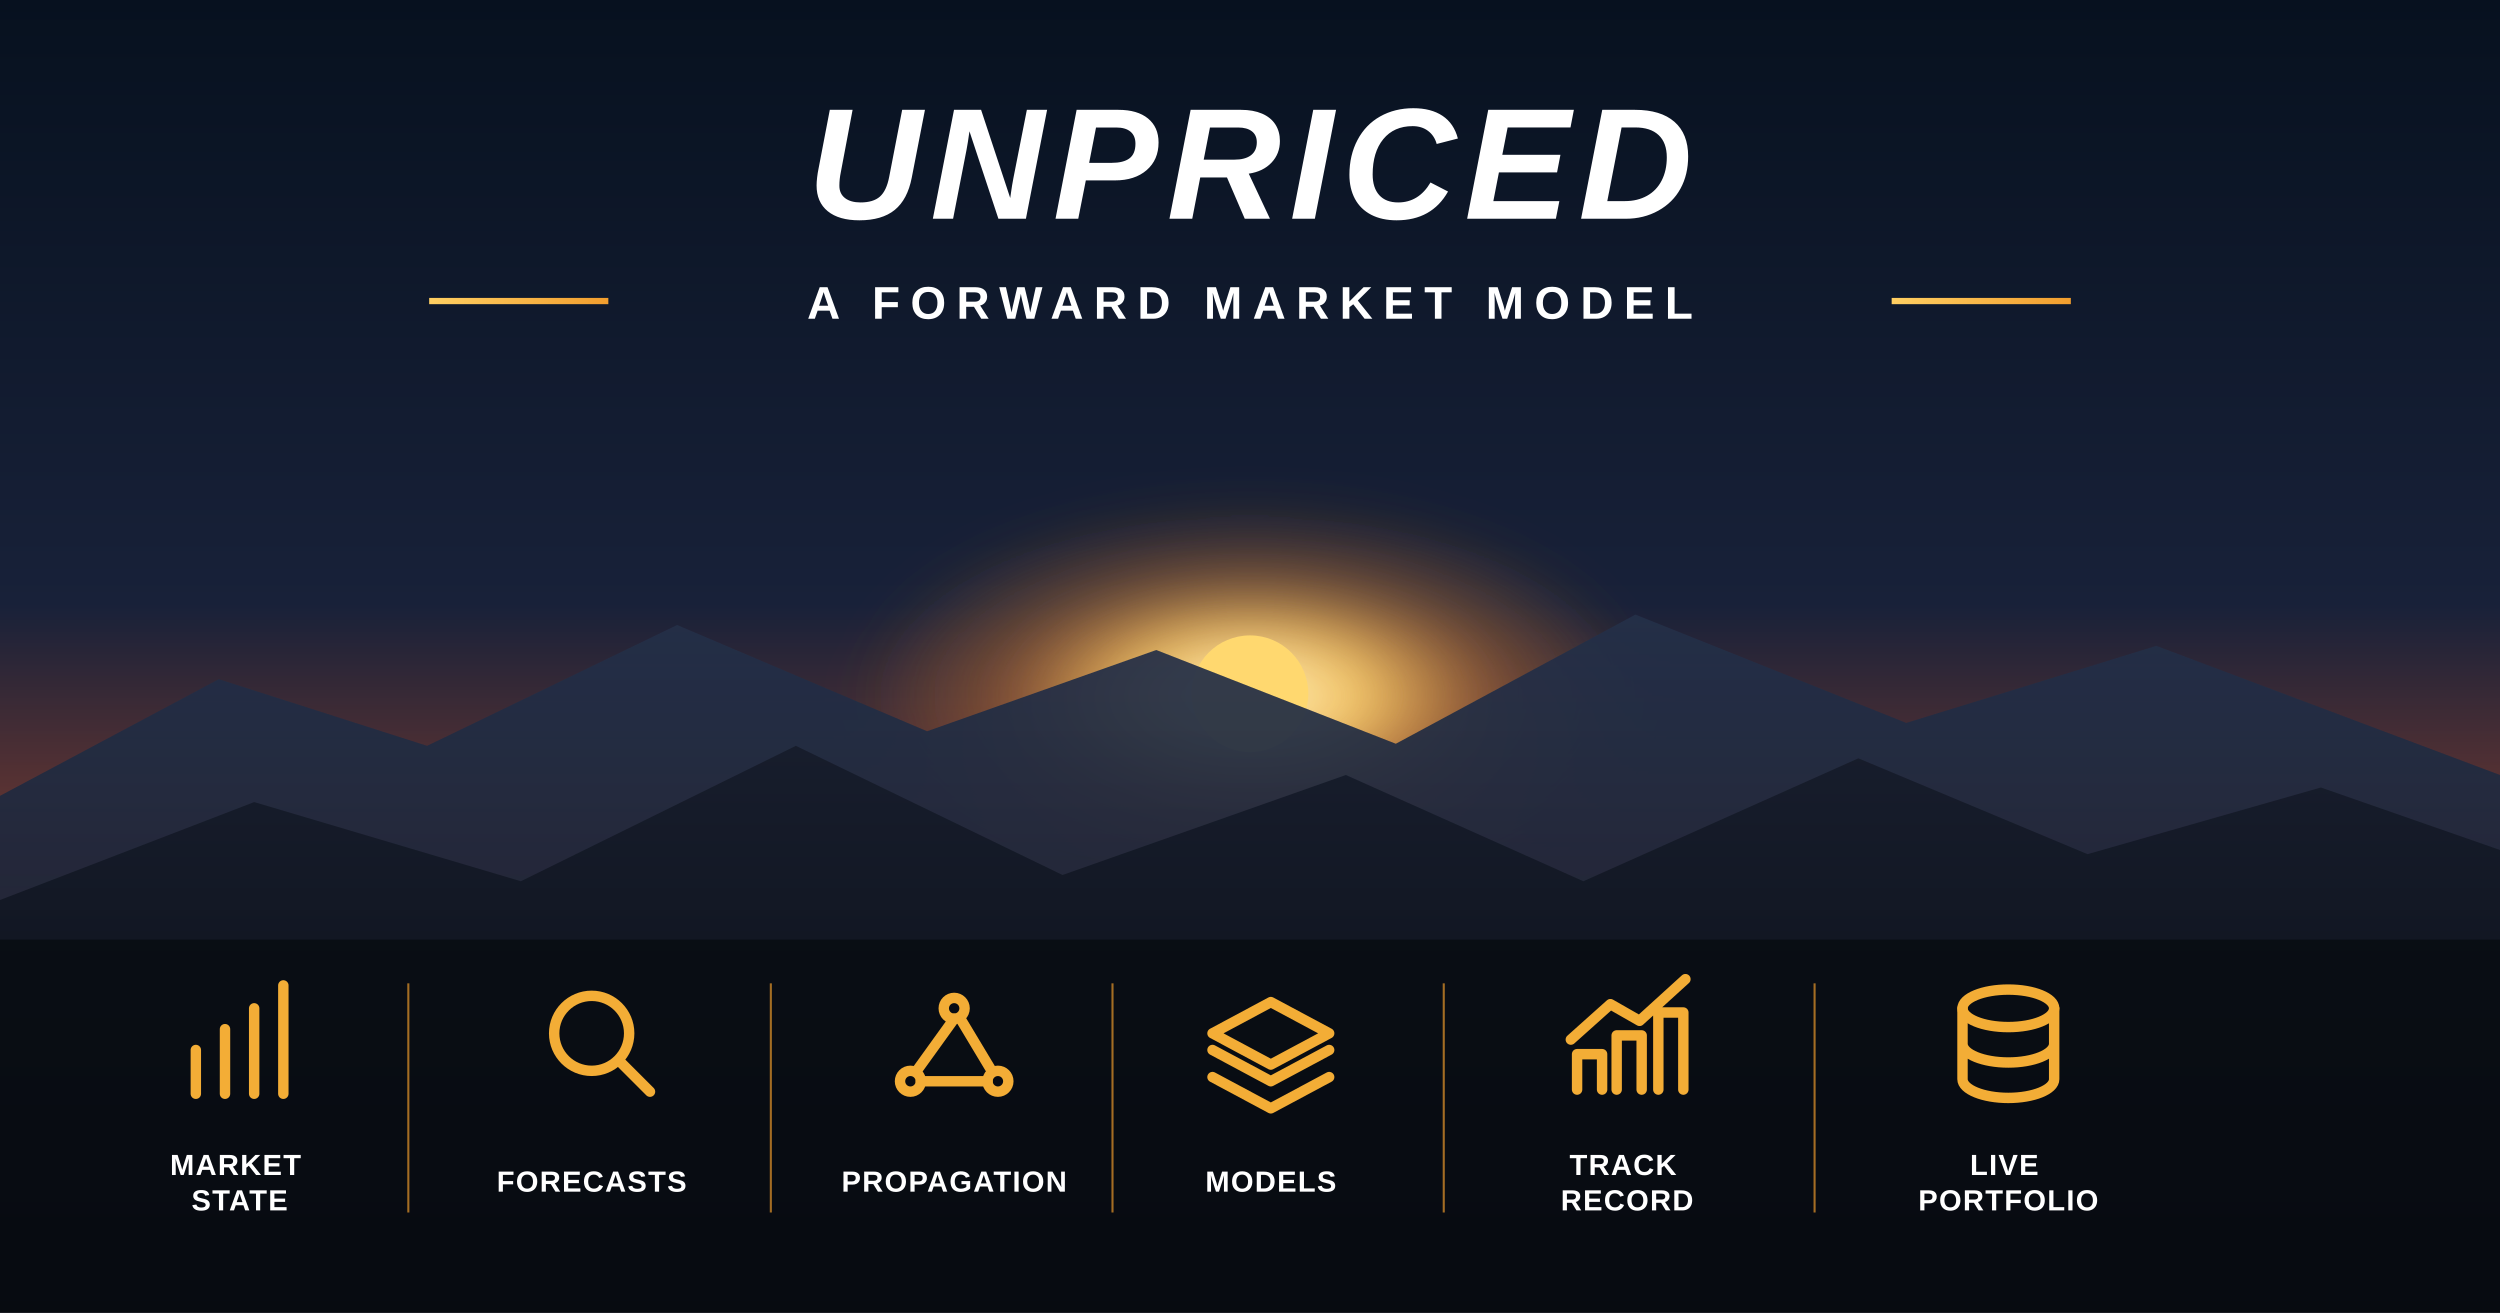
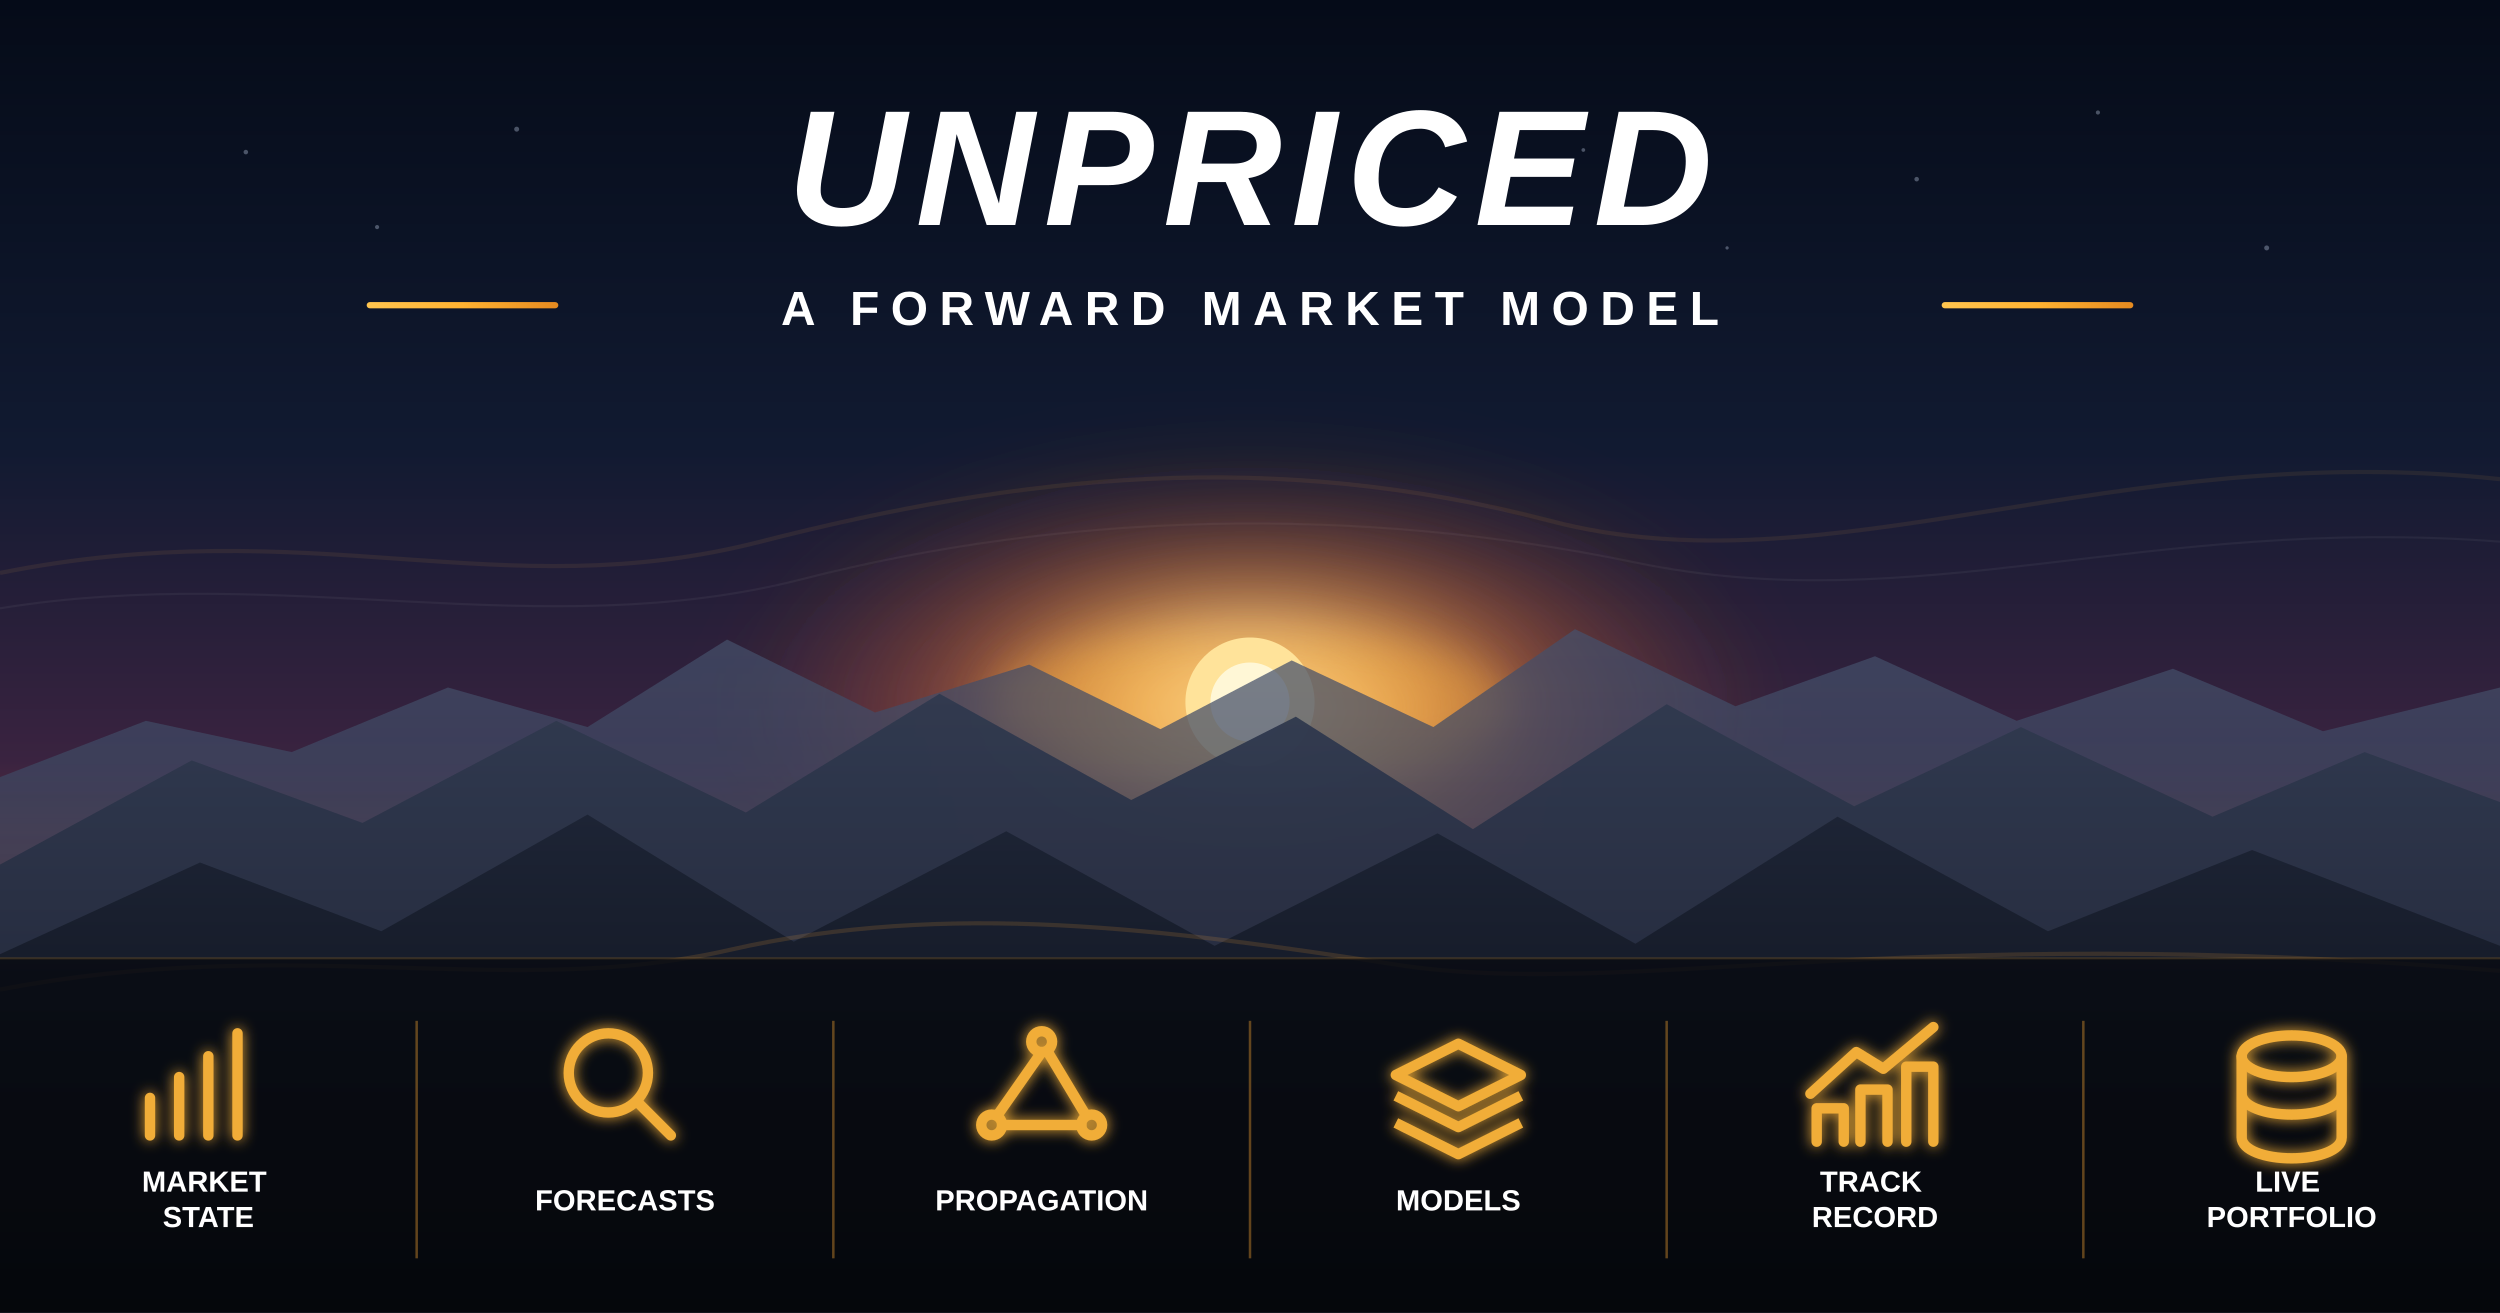
<svg xmlns="http://www.w3.org/2000/svg" width="1200" height="630" viewBox="0 0 1200 630">
  <defs>
    <linearGradient id="sky" x1="0" y1="0" x2="0" y2="1">
-       <stop offset="0" stop-color="#07111f" />
-       <stop offset="0.46" stop-color="#182139" />
-       <stop offset="0.68" stop-color="#7b3b2f" />
-       <stop offset="0.82" stop-color="#d36a32" />
-       <stop offset="1" stop-color="#120d13" />
+       <stop offset="0" stop-color="#050b18" />
+       <stop offset="0.34" stop-color="#111a31" />
+       <stop offset="0.58" stop-color="#3a2340" />
+       <stop offset="0.73" stop-color="#8d4337" />
+       <stop offset="0.84" stop-color="#e37a34" />
+       <stop offset="1" stop-color="#160e16" />
    </linearGradient>
-     <radialGradient id="sun" cx="50%" cy="50%" r="50%">
-       <stop offset="0" stop-color="#fff6cf" stop-opacity="1" />
-       <stop offset="0.28" stop-color="#ffd06a" stop-opacity="0.95" />
-       <stop offset="0.64" stop-color="#f28a31" stop-opacity="0.35" />
-       <stop offset="1" stop-color="#f28a31" stop-opacity="0" />
+     <radialGradient id="horizonGlow" cx="50%" cy="50%" r="50%">
+       <stop offset="0" stop-color="#fffbe8" stop-opacity="1" />
+       <stop offset="0.14" stop-color="#ffe295" stop-opacity="0.98" />
+       <stop offset="0.34" stop-color="#ffb24f" stop-opacity="0.85" />
+       <stop offset="0.64" stop-color="#ef6f32" stop-opacity="0.32" />
+       <stop offset="1" stop-color="#ef6f32" stop-opacity="0" />
    </radialGradient>
-     <linearGradient id="mount1" x1="0" y1="0" x2="0" y2="1">
-       <stop offset="0" stop-color="#243049" />
-       <stop offset="1" stop-color="#101522" />
+     <linearGradient id="farMount" x1="0" y1="0" x2="0" y2="1">
+       <stop offset="0" stop-color="#45506b" />
+       <stop offset="1" stop-color="#222a3f" />
    </linearGradient>
-     <linearGradient id="mount2" x1="0" y1="0" x2="0" y2="1">
-       <stop offset="0" stop-color="#171d2c" />
+     <linearGradient id="midMount" x1="0" y1="0" x2="0" y2="1">
+       <stop offset="0" stop-color="#30394f" />
+       <stop offset="1" stop-color="#151b2b" />
+     </linearGradient>
+     <linearGradient id="nearMount" x1="0" y1="0" x2="0" y2="1">
+       <stop offset="0" stop-color="#1d2435" />
      <stop offset="1" stop-color="#080b12" />
    </linearGradient>
+     <linearGradient id="panel" x1="0" y1="0" x2="0" y2="1">
+       <stop offset="0" stop-color="#080b12" stop-opacity="0.84" />
+       <stop offset="1" stop-color="#05070b" stop-opacity="0.98" />
+     </linearGradient>
    <linearGradient id="gold" x1="0" y1="0" x2="1" y2="0">
-       <stop offset="0" stop-color="#ffcf62" />
-       <stop offset="1" stop-color="#f29e2e" />
+       <stop offset="0" stop-color="#ffc54f" />
+       <stop offset="0.5" stop-color="#ffb231" />
+       <stop offset="1" stop-color="#e58a20" />
    </linearGradient>
-     <filter id="soft" x="-60%" y="-60%" width="220%" height="220%">
-       <feGaussianBlur stdDeviation="12" />
+     <filter id="blur22" x="-80%" y="-80%" width="260%" height="260%">
+       <feGaussianBlur stdDeviation="22" />
+     </filter>
+     <filter id="blur9" x="-80%" y="-80%" width="260%" height="260%">
+       <feGaussianBlur stdDeviation="9" />
+     </filter>
+     <filter id="goldGlow" x="-80%" y="-80%" width="260%" height="260%">
+       <feGaussianBlur stdDeviation="3.2" result="b" />
+       <feMerge>
+         <feMergeNode in="b" />
+         <feMergeNode in="SourceGraphic" />
+       </feMerge>
    </filter>
  </defs>
  <rect width="1200" height="630" fill="url(#sky)" />
-   <ellipse cx="600" cy="334" rx="190" ry="92" fill="url(#sun)" filter="url(#soft)" />
-   <circle cx="600" cy="333" r="28" fill="#ffd86f" />
-   <path d="M0 382 L105 326 L205 358 L325 300 L445 351 L555 312 L670 357 L785 295 L915 347 L1035 310 L1200 372 L1200 630 L0 630 Z" fill="url(#mount1)" opacity="0.92" />
-   <path d="M0 432 L122 385 L250 423 L382 358 L510 420 L646 372 L760 423 L892 364 L1002 410 L1114 378 L1200 408 L1200 630 L0 630 Z" fill="url(#mount2)" />
-   <rect y="451" width="1200" height="179" fill="#070a10" opacity="0.76" />
+   <g fill="#d8e7ff" opacity="0.32">
+     <circle cx="118" cy="73" r="1.1" />
+     <circle cx="181" cy="109" r="1" />
+     <circle cx="248" cy="62" r="1.2" />
+     <circle cx="920" cy="86" r="1.1" />
+     <circle cx="1007" cy="54" r="1" />
+     <circle cx="1088" cy="119" r="1.2" />
+     <circle cx="760" cy="72" r="0.9" />
+     <circle cx="829" cy="119" r="0.8" />
+     <circle cx="386" cy="99" r="0.9" />
+   </g>
+   <path d="M0 275 C150 245 240 292 365 260 S610 215 744 250 S1015 210 1200 230" fill="none" stroke="#ffb84a" stroke-opacity="0.08" stroke-width="2" />
+   <path d="M0 292 C135 270 260 310 385 278 S650 242 785 270 S1030 247 1200 260" fill="none" stroke="#ffffff" stroke-opacity="0.05" stroke-width="1" />
+   <ellipse cx="600" cy="340" rx="245" ry="118" fill="url(#horizonGlow)" filter="url(#blur22)" />
+   <ellipse cx="600" cy="337" rx="125" ry="36" fill="#ffb13a" opacity="0.34" filter="url(#blur9)" />
+   <circle cx="600" cy="337" r="31" fill="#ffe39a" />
+   <circle cx="600" cy="337" r="19" fill="#fff7d6" />
+   <path d="M0 373 L70 346 L140 361 L215 330 L282 349 L349 307 L420 342 L494 319 L557 350 L620 317 L688 349 L756 302 L833 339 L900 315 L968 346 L1043 321 L1115 351 L1200 330 L1200 630 L0 630 Z" fill="url(#farMount)" opacity="0.72" />
+   <path d="M0 415 L92 365 L174 395 L267 346 L358 390 L451 333 L543 384 L622 344 L707 398 L800 338 L890 387 L970 349 L1062 392 L1135 361 L1200 385 L1200 630 L0 630 Z" fill="url(#midMount)" opacity="0.94" />
+   <path d="M0 458 L96 414 L183 447 L282 391 L381 452 L483 399 L583 454 L690 400 L785 453 L882 392 L983 447 L1081 408 L1200 454 L1200 630 L0 630 Z" fill="url(#nearMount)" />
+   <path d="M0 475 C140 448 245 480 350 456 S560 446 670 463 S910 442 1200 466" fill="none" stroke="#ef9c35" stroke-opacity="0.16" stroke-width="2" />
  <g font-family="Arial, Helvetica, sans-serif" text-anchor="middle">
-     <text x="600" y="105" fill="#ffffff" font-size="76" font-style="italic" font-weight="800" letter-spacing="4">UNPRICED</text>
-     <rect x="206" y="143" width="86" height="3" fill="url(#gold)" />
-     <rect x="908" y="143" width="86" height="3" fill="url(#gold)" />
-     <text x="600" y="153" fill="#ffffff" font-size="22" font-weight="700" letter-spacing="5">A FORWARD MARKET MODEL</text>
+     <text x="600" y="108" fill="#ffffff" font-size="79" font-style="italic" font-weight="800" letter-spacing="4.5">UNPRICED</text>
+     <rect x="176" y="145" width="92" height="3" rx="1.5" fill="url(#gold)" />
+     <rect x="932" y="145" width="92" height="3" rx="1.5" fill="url(#gold)" />
+     <text x="600" y="156" fill="#ffffff" font-size="23" font-weight="700" letter-spacing="5.5">A FORWARD MARKET MODEL</text>
  </g>
-   <g transform="translate(70 470)" font-family="Arial, Helvetica, sans-serif" text-anchor="middle">
-     <g stroke="#f3ad36" fill="none" stroke-width="5" stroke-linecap="round" stroke-linejoin="round">
-       <path d="M24 55V34M38 55V24M52 55V14M66 55V3" />
-       <circle cx="214" cy="26" r="18" />
-       <path d="M228 40l14 14" />
-       <circle cx="388" cy="14" r="5" />
-       <circle cx="367" cy="49" r="5" />
-       <circle cx="409" cy="49" r="5" />
-       <path d="M388 19L370 44M391 19L406 44M372 49h32" />
-       <path d="M540 11l28 15-28 15-28-15zM512 34l28 15 28-15M512 47l28 15 28-15" />
-       <path d="M687 53V36h12v17M706 53V27h12v26M726 53V16h12v37M684 29l19-17 14 8 22-20" />
-       <ellipse cx="894" cy="14" rx="22" ry="9" />
-       <path d="M872 14v34c0 5 10 9 22 9s22-4 22-9V14M872 31c0 5 10 9 22 9s22-4 22-9" />
+   <rect x="0" y="460" width="1200" height="170" fill="url(#panel)" />
+   <line x1="0" y1="460" x2="1200" y2="460" stroke="#f0a734" stroke-opacity="0.18" />
+   <g font-family="Arial, Helvetica, sans-serif" text-anchor="middle">
+     <g stroke="#9b6925" stroke-opacity="0.62" stroke-width="1.2">
+       <line x1="200" y1="490" x2="200" y2="604" />
+       <line x1="400" y1="490" x2="400" y2="604" />
+       <line x1="600" y1="490" x2="600" y2="604" />
+       <line x1="800" y1="490" x2="800" y2="604" />
+       <line x1="1000" y1="490" x2="1000" y2="604" />
    </g>
-     <g fill="#ffffff" font-size="14" font-weight="700" letter-spacing="0.6">
-       <text x="45" y="94">
-         <tspan x="45">MARKET</tspan>
-         <tspan x="45" dy="17">STATE</tspan>
-       </text>
-       <text x="214" y="102">FORECASTS</text>
-       <text x="388" y="102">PROPAGATION</text>
-       <text x="540" y="102">MODELS</text>
-       <text x="711" y="94">
-         <tspan x="711">TRACK</tspan>
-         <tspan x="711" dy="17">RECORD</tspan>
-       </text>
-       <text x="894" y="94">
-         <tspan x="894">LIVE</tspan>
-         <tspan x="894" dy="17">PORTFOLIO</tspan>
-       </text>
+     <g transform="translate(100 500)" stroke="#f1ad39" fill="none" stroke-width="5" stroke-linecap="round" filter="url(#goldGlow)">
+       <path d="M-28 45V27M-14 45V17M0 45V7M14 45V-4" />
    </g>
-     <g stroke="#a46d23" stroke-width="1">
-       <path d="M126 2V112M300 2V112M464 2V112M623 2V112M801 2V112" />
+     <text x="100" y="572" fill="#ffffff" font-size="14" font-weight="700">
+       <tspan x="100">MARKET</tspan>
+       <tspan x="100" dy="17">STATE</tspan>
+     </text>
+     <g transform="translate(300 515)" stroke="#f1ad39" fill="none" stroke-width="5" stroke-linecap="round" filter="url(#goldGlow)">
+       <circle cx="-8" cy="0" r="19" />
+       <path d="M6 14l16 16" />
    </g>
+     <text x="300" y="581" fill="#ffffff" font-size="14" font-weight="700">FORECASTS</text>
+     <g transform="translate(500 500)" stroke="#f1ad39" fill="none" stroke-width="5" stroke-linecap="round" stroke-linejoin="round" filter="url(#goldGlow)">
+       <circle cx="0" cy="0" r="5" />
+       <circle cx="-24" cy="40" r="5" />
+       <circle cx="24" cy="40" r="5" />
+       <path d="M0 5L-21 35M3 5L21 35M-19 40h38" />
+     </g>
+     <text x="500" y="581" fill="#ffffff" font-size="14" font-weight="700">PROPAGATION</text>
+     <g transform="translate(700 501)" stroke="#f1ad39" fill="none" stroke-width="5" stroke-linejoin="round" filter="url(#goldGlow)">
+       <path d="M0 0l30 15L0 30l-30-15zM-30 25L0 40l30-15M-30 38L0 53l30-15" />
+     </g>
+     <text x="700" y="581" fill="#ffffff" font-size="14" font-weight="700">MODELS</text>
+     <g transform="translate(900 501)" stroke="#f1ad39" fill="none" stroke-width="5" stroke-linecap="round" stroke-linejoin="round" filter="url(#goldGlow)">
+       <path d="M-28 47V31h13v16M-7 47V22H6v25M15 47V11h13v36M-31 24L-9 4L4 12L28-8" />
+     </g>
+     <text x="900" y="572" fill="#ffffff" font-size="14" font-weight="700">
+       <tspan x="900">TRACK</tspan>
+       <tspan x="900" dy="17">RECORD</tspan>
+     </text>
+     <g transform="translate(1100 501)" stroke="#f1ad39" fill="none" stroke-width="5" stroke-linecap="round" filter="url(#goldGlow)">
+       <ellipse cx="0" cy="6" rx="24" ry="10" />
+       <path d="M-24 6v39c0 6 11 10 24 10s24-4 24-10V6M-24 24c0 6 11 10 24 10s24-4 24-10" />
+     </g>
+     <text x="1100" y="572" fill="#ffffff" font-size="14" font-weight="700">
+       <tspan x="1100">LIVE</tspan>
+       <tspan x="1100" dy="17">PORTFOLIO</tspan>
+     </text>
  </g>
</svg>
